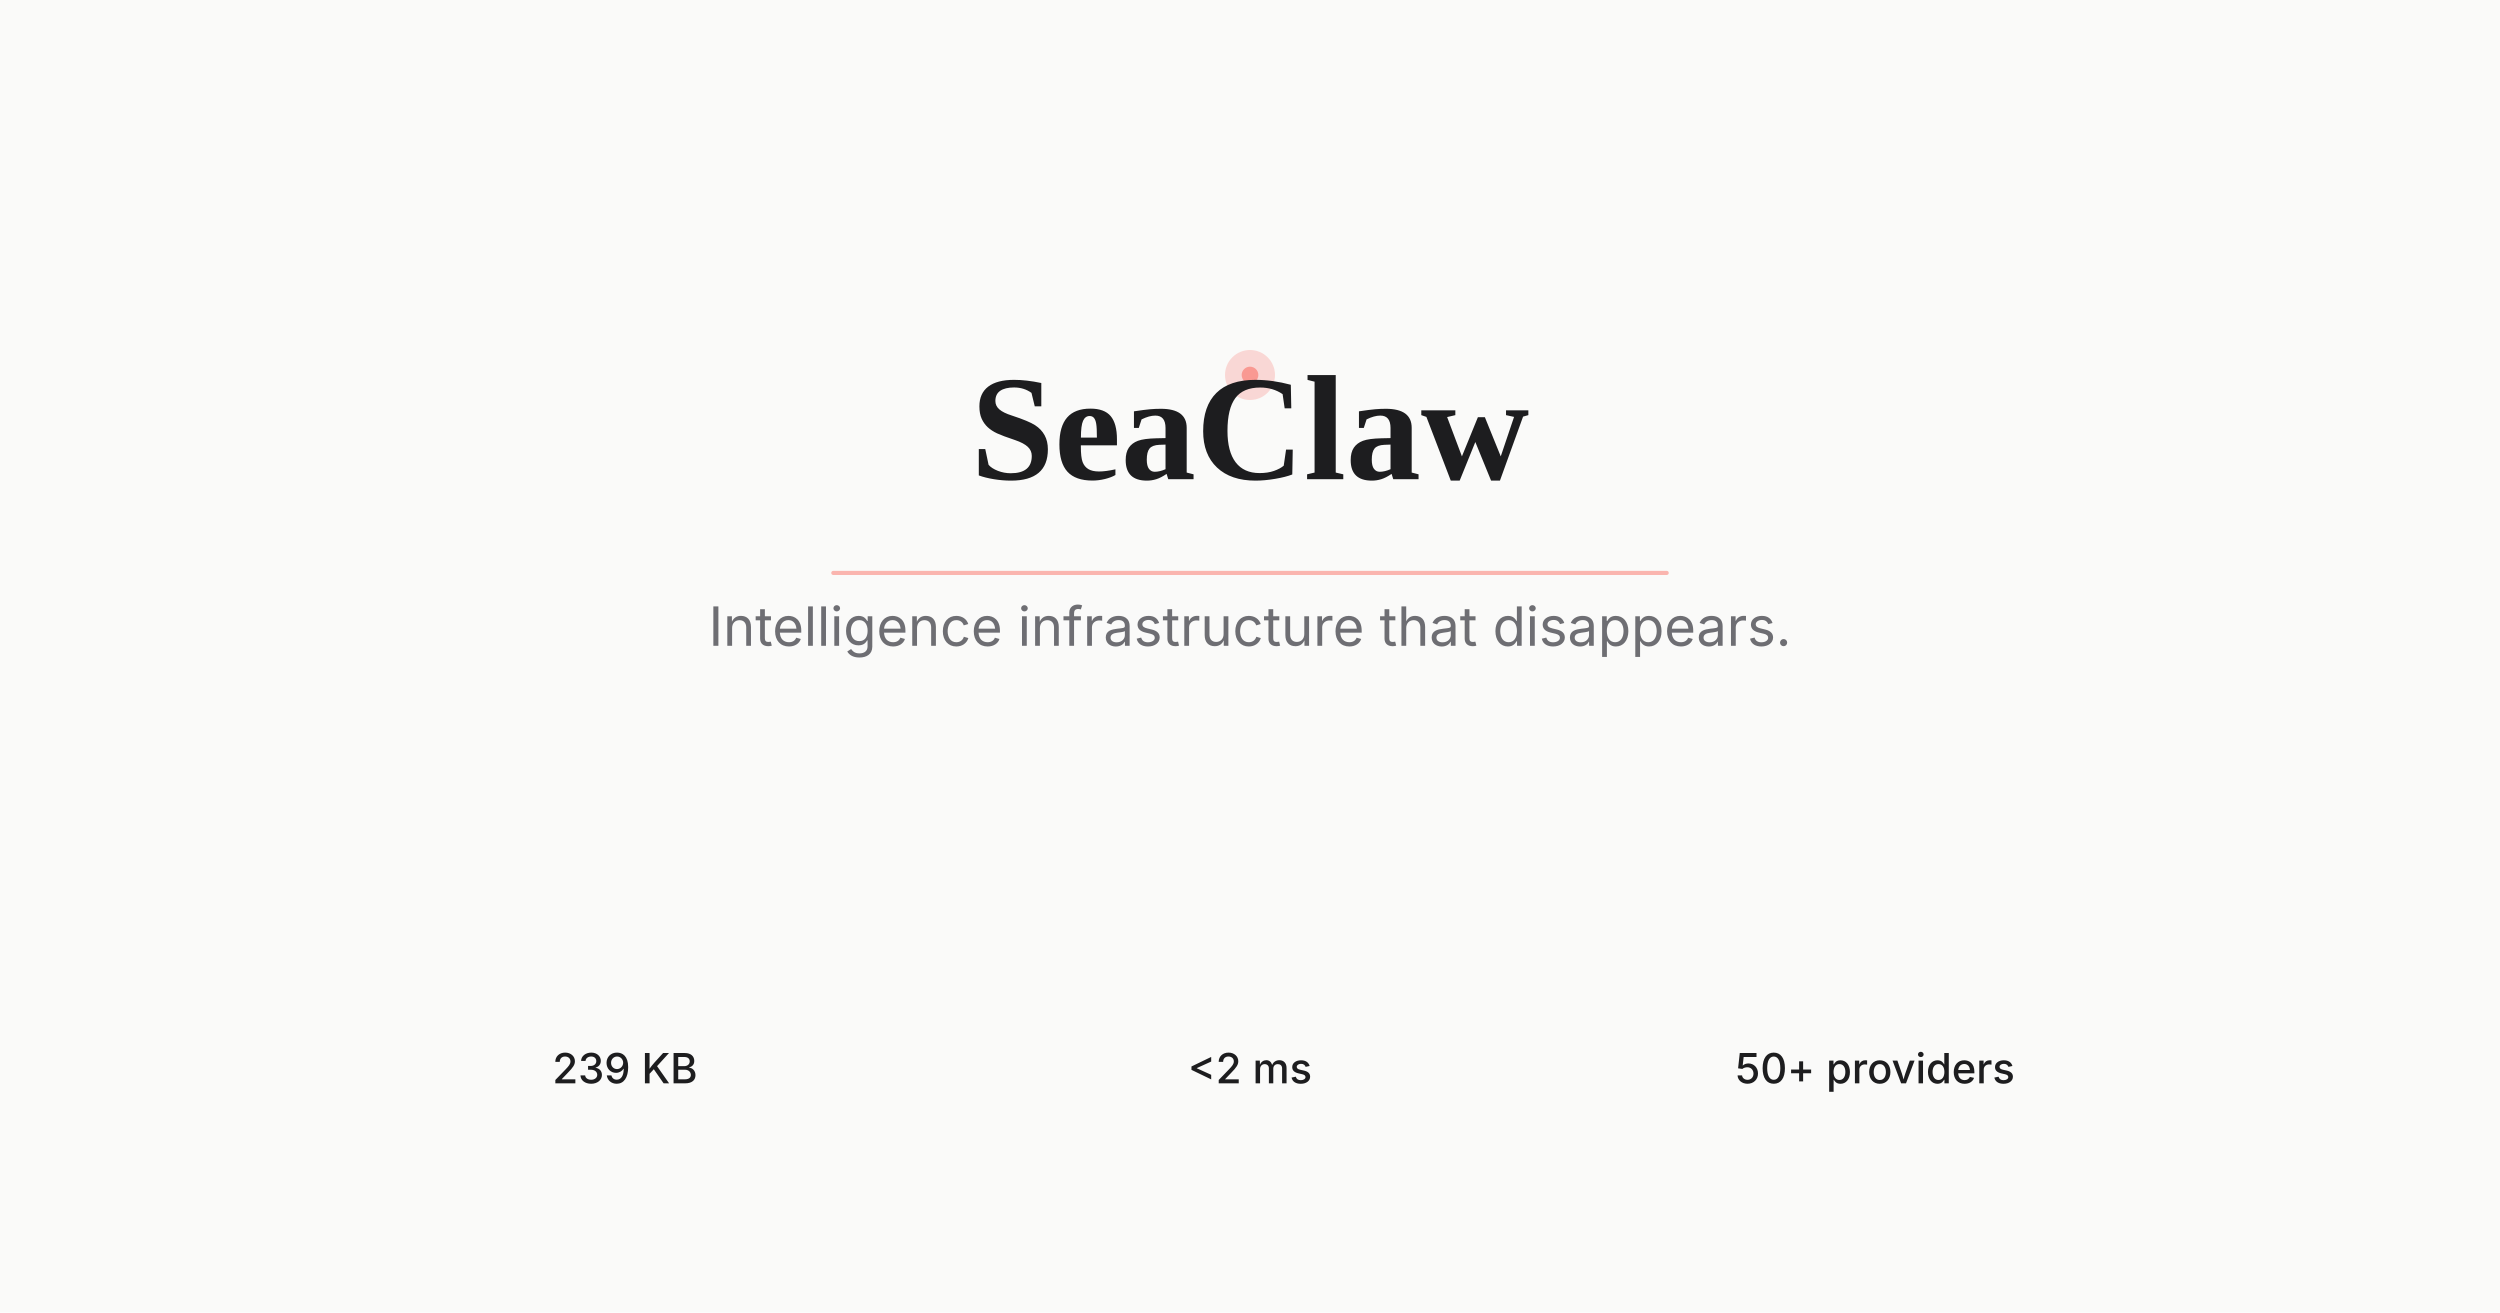
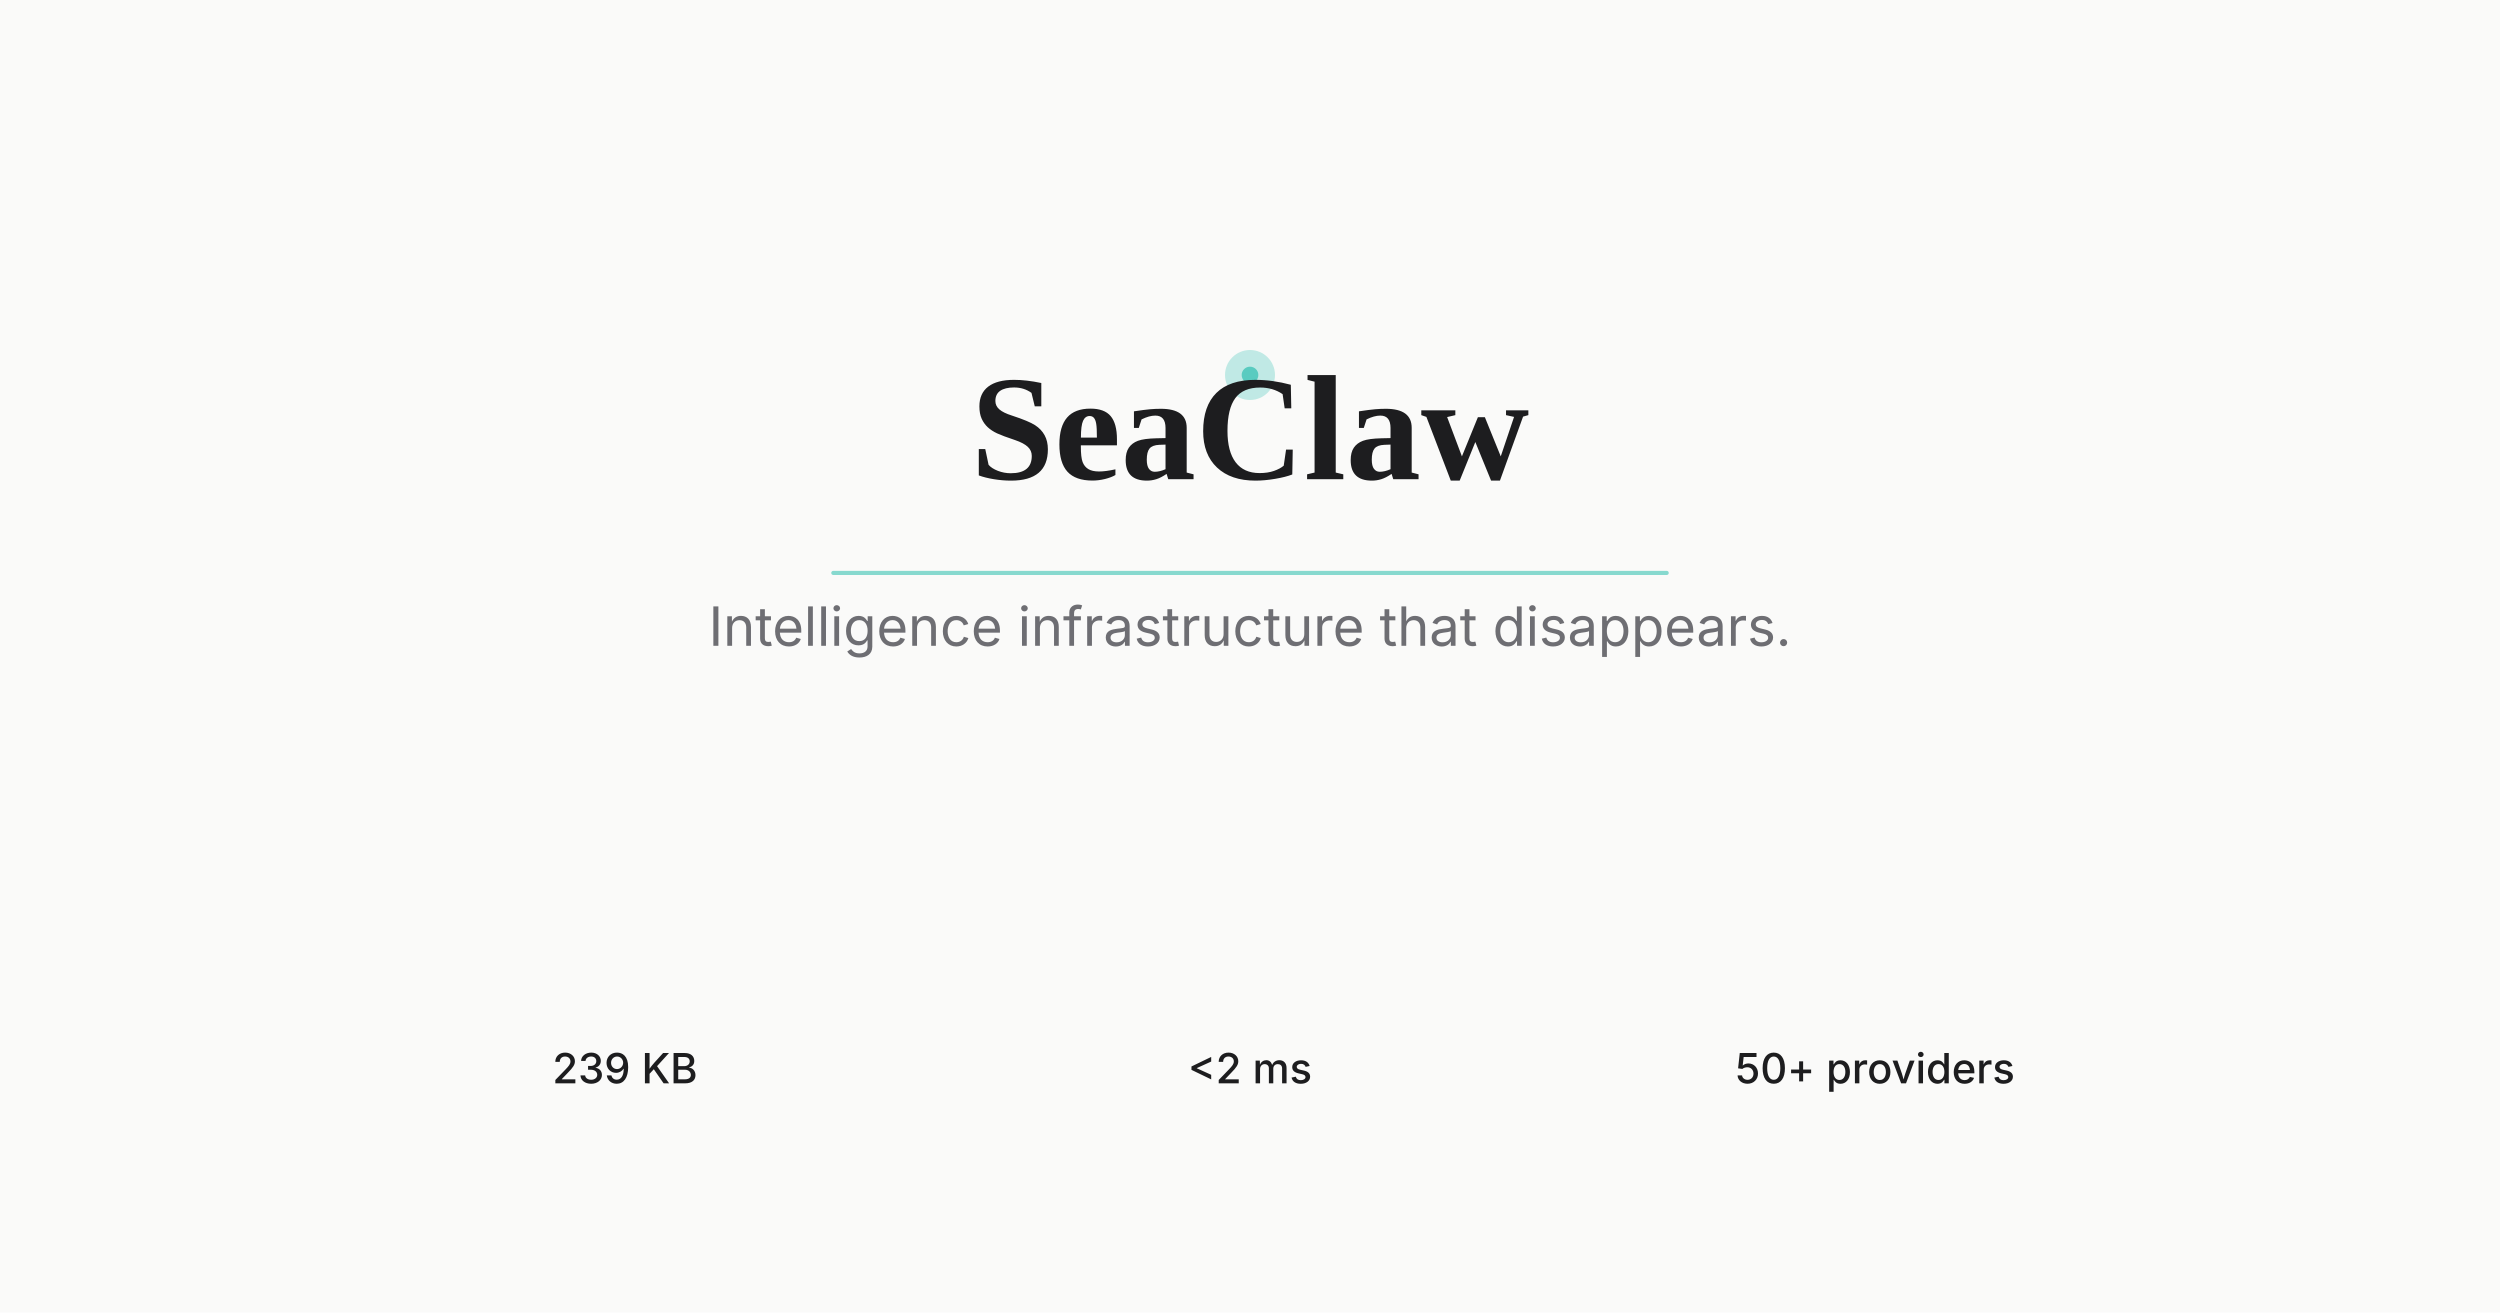
<svg xmlns="http://www.w3.org/2000/svg" viewBox="0 0 1200 630" width="1200" height="630">
  <rect width="1200" height="630" fill="#FAFAF9" />
-   <circle cx="600" cy="180" r="12" fill="#F97066" opacity="0.25" />
-   <circle cx="600" cy="180" r="4" fill="#F97066" opacity="0.6" />
-   <line x1="400" y1="275" x2="800" y2="275" stroke="#F97066" stroke-width="2" stroke-linecap="round" opacity="0.5" />
+   <circle cx="600" cy="180" r="12" fill="#14B8A6" opacity="0.25" />
+   <circle cx="600" cy="180" r="4" fill="#14B8A6" opacity="0.6" />
+   <line x1="400" y1="275" x2="800" y2="275" stroke="#14B8A6" stroke-width="2" stroke-linecap="round" opacity="0.5" />
  <text x="600" y="230" text-anchor="middle" fill="#1D1D1F" font-family="Georgia, 'Times New Roman', serif" font-size="72" font-weight="600">SeaClaw</text>
  <text x="600" y="310" text-anchor="middle" fill="#6E6E73" font-family="system-ui, -apple-system, sans-serif" font-size="26" font-weight="400">Intelligence infrastructure that disappears.</text>
  <text x="300" y="520" text-anchor="middle" fill="#1D1D1F" font-family="system-ui, -apple-system, sans-serif" font-size="20" font-weight="500">239 KB</text>
  <text x="600" y="520" text-anchor="middle" fill="#1D1D1F" font-family="system-ui, -apple-system, sans-serif" font-size="20" font-weight="500">&lt;2 ms</text>
  <text x="900" y="520" text-anchor="middle" fill="#1D1D1F" font-family="system-ui, -apple-system, sans-serif" font-size="20" font-weight="500">50+ providers</text>
</svg>
